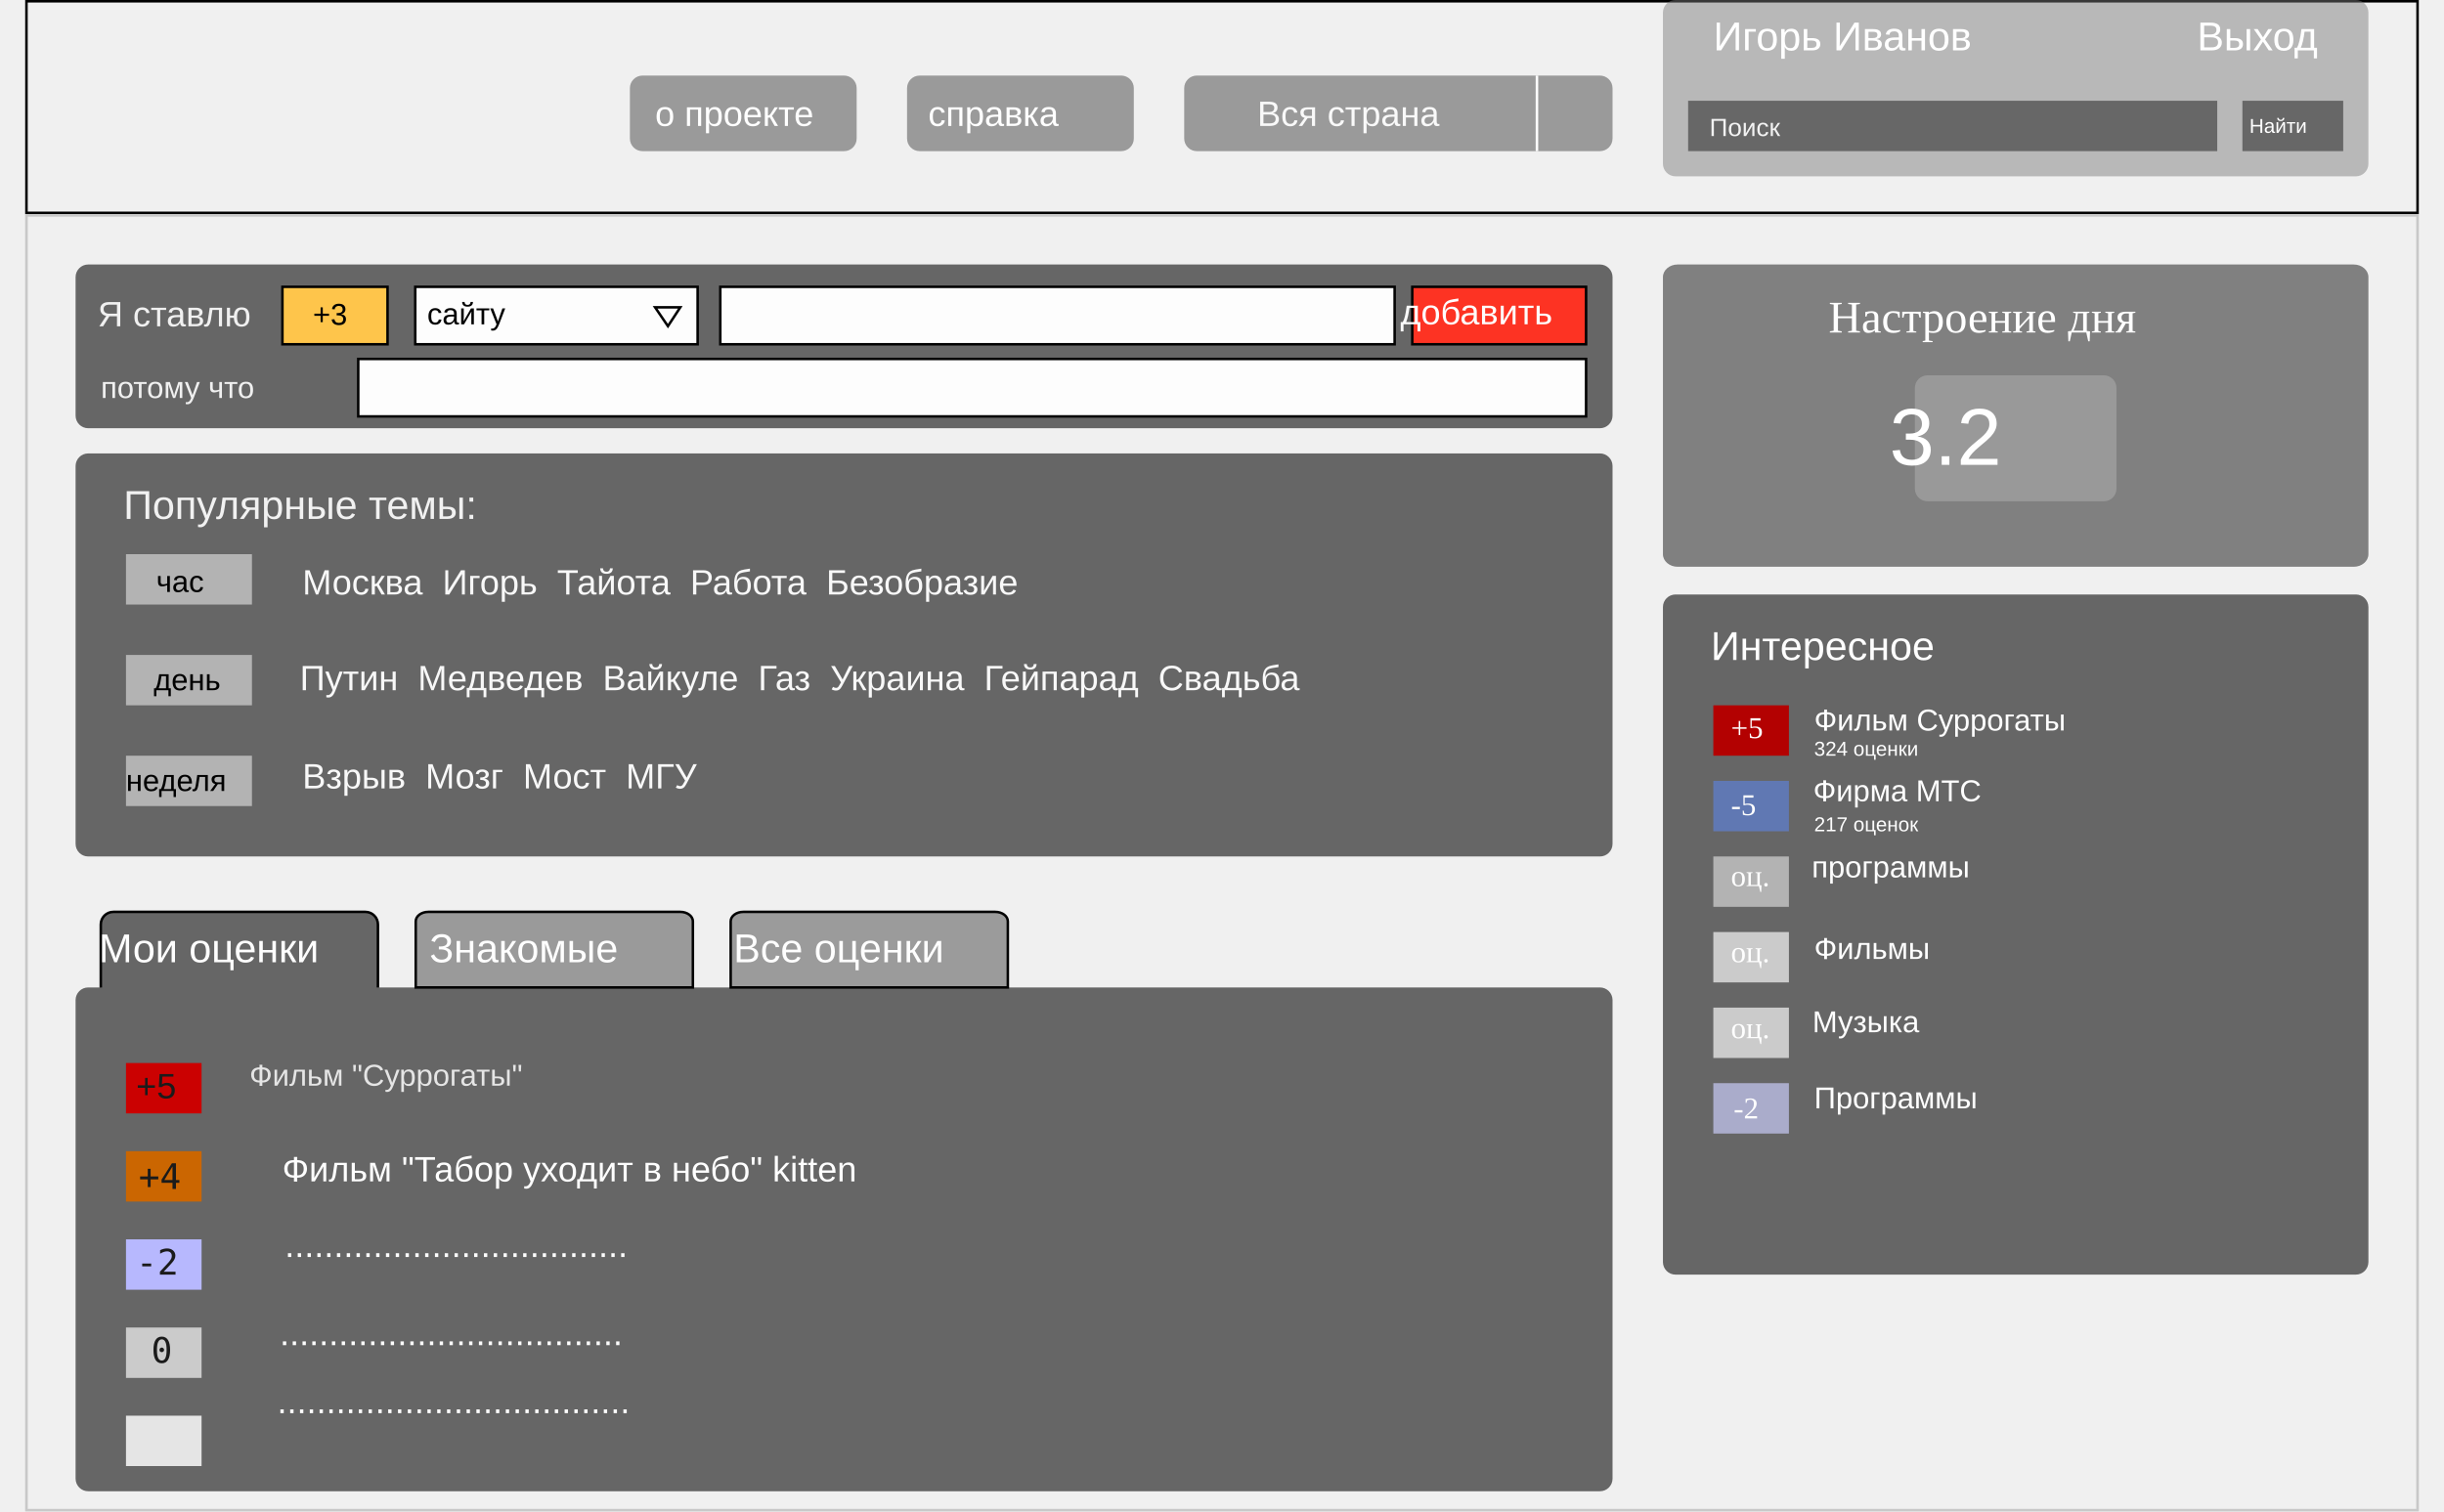
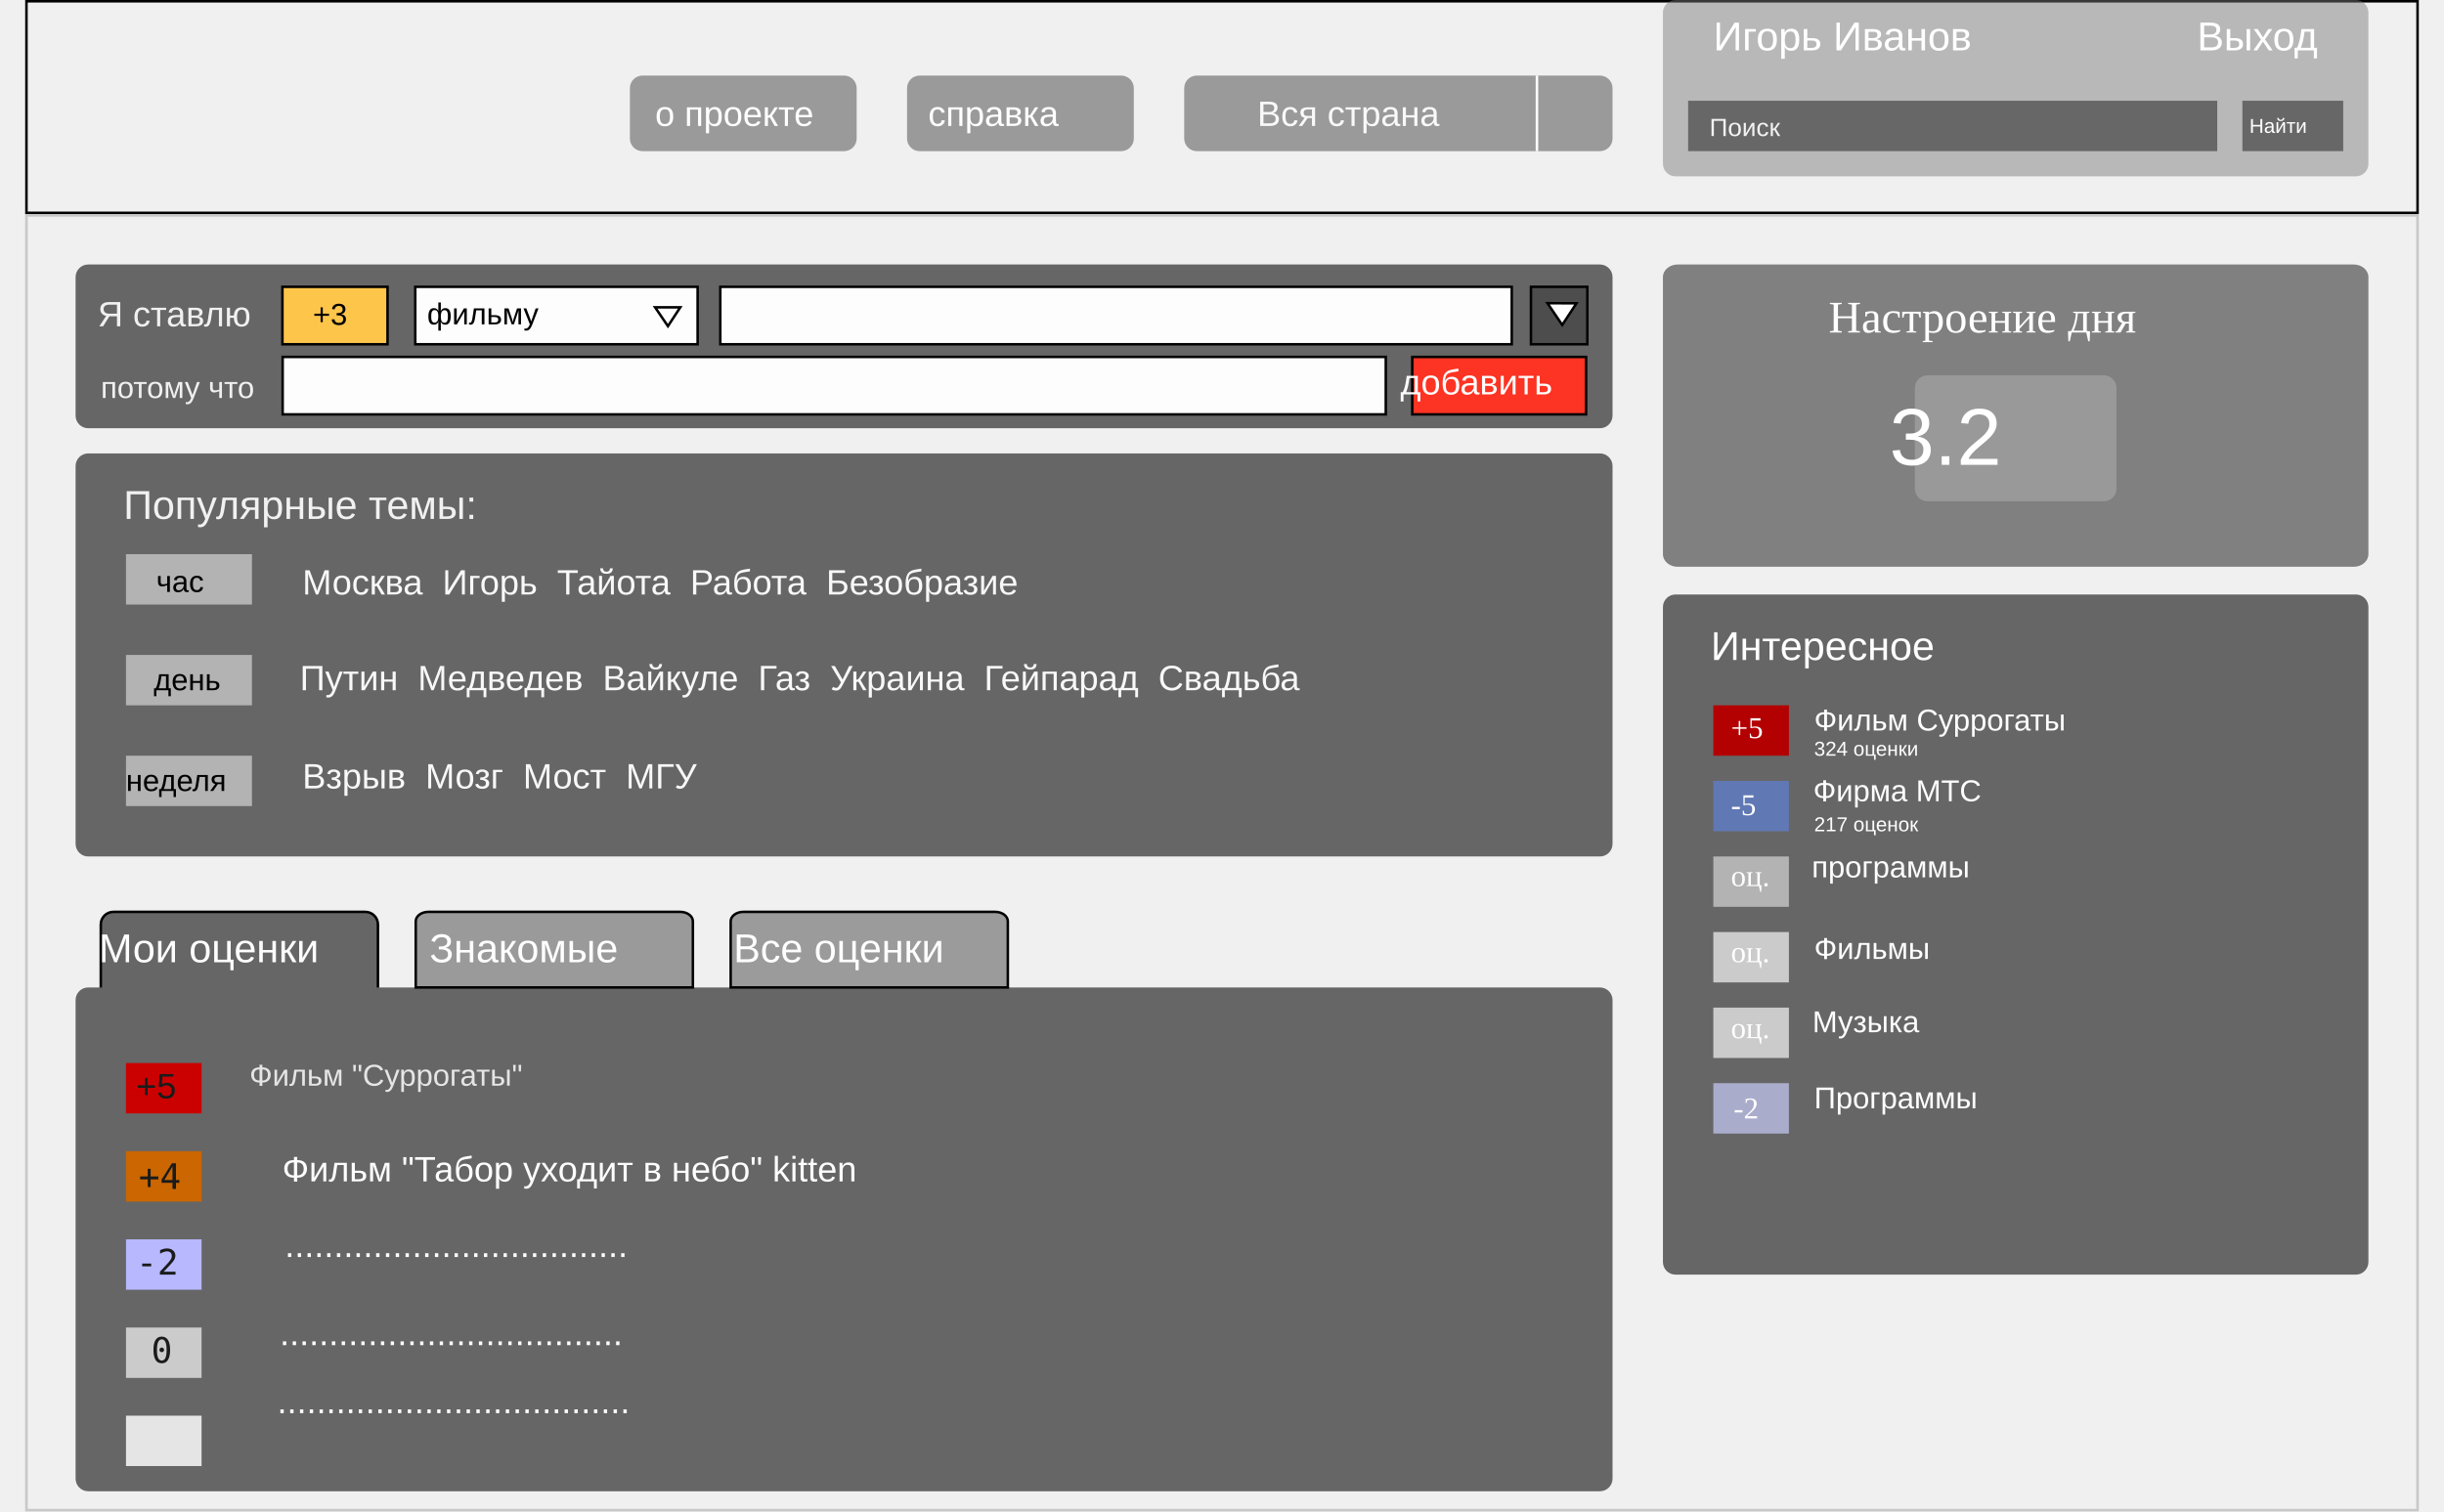
- <svg xmlns="http://www.w3.org/2000/svg" width="970" height="600" id="svg2" version="1.1" style="display:inline">
+ <svg xmlns="http://www.w3.org/2000/svg" xmlns:xlink="http://www.w3.org/1999/xlink" width="970" height="600" id="svg2" version="1.1" style="display:inline">
  <defs id="defs4">
-     </defs>
+     <linearGradient id="linearGradient3118">
+       <stop style="stop-color:#9c0000;stop-opacity:1;" offset="0" id="stop3120" />
+       <stop style="stop-color:#007200;stop-opacity:1;" offset="1" id="stop3122" />
+     </linearGradient>
+     <linearGradient xlink:href="#linearGradient3118" id="linearGradient3124" x1="-590" y1="210" x2="-630" y2="170" gradientUnits="userSpaceOnUse" />
+     <linearGradient xlink:href="#linearGradient3118-0" id="linearGradient3124-6" x1="-590" y1="210" x2="-630" y2="170" gradientUnits="userSpaceOnUse" />
+     <linearGradient id="linearGradient3118-0">
+       <stop style="stop-color:#9c0000;stop-opacity:1;" offset="0" id="stop3120-4" />
+       <stop style="stop-color:#007200;stop-opacity:1;" offset="1" id="stop3122-5" />
+     </linearGradient>
+     <linearGradient xlink:href="#linearGradient3118-08" id="linearGradient3124-8" x1="-590" y1="210" x2="-630" y2="170" gradientUnits="userSpaceOnUse" />
+     <linearGradient id="linearGradient3118-08">
+       <stop style="stop-color:#9c0000;stop-opacity:1;" offset="0" id="stop3120-9" />
+       <stop style="stop-color:#007200;stop-opacity:1;" offset="1" id="stop3122-7" />
+     </linearGradient>
+   </defs>
  <g id="layer1" transform="translate(0,-452.3622)" style="display:inline">
    <flowRoot xml:space="preserve" id="flowRoot2840" style="font-size:40px;font-style:normal;font-weight:normal;text-align:center;line-height:100%;writing-mode:lr-tb;text-anchor:middle;fill:#000000;fill-opacity:1;stroke:none;font-family:Bitstream Vera Sans" transform="translate(-42.15625,436.7644)">
      <flowRegion id="flowRegion2842">
        <rect id="rect2844" width="250" height="100" x="0" y="0" style="text-align:center;line-height:100%;writing-mode:lr-tb;text-anchor:middle" ry="1.193" rx="2.3841858e-06" />
      </flowRegion>
      <flowPara id="flowPara2846" />
      <flowPara id="flowPara2848">LOGO</flowPara>
    </flowRoot>
    <rect style="fill:none;stroke:#000000;stroke-width:0.999;stroke-linecap:butt;stroke-linejoin:miter;stroke-miterlimit:4;stroke-opacity:1;stroke-dasharray:none" id="rect3952" width="949.001" height="84.001" x="10.499" y="452.862" />
    <rect style="fill:none;stroke:#c8c8c8;stroke-width:1.01;stroke-miterlimit:4;stroke-opacity:1;stroke-dasharray:none" id="rect4757" width="948.99" height="513.99" x="10.505" y="537.867" />
  </g>
  <g id="layer2" style="display:inline">
    <rect style="fill:#666666;display:inline" id="rect3410" width="280" height="270" x="660" y="236" ry="5" rx="5" />
    <g style="display:inline" id="g3851" transform="translate(0,-75)">
      <rect ry="5" rx="5.833" y="180" x="660" height="120" width="280" id="rect4943" style="fill:#808080;fill-opacity:1;stroke:none" />
      <rect ry="5" rx="5" y="224" x="760" height="50" width="80" id="rect4957" style="fill:#999999;fill-opacity:1;stroke:none" />
      <text id="text4959" y="259.544" x="800.164" style="font-size:32px;text-align:center;text-anchor:middle;fill:#ffffff;fill-opacity:1;stroke:none" xml:space="preserve">
        <tspan style="font-style:normal;font-variant:normal;font-weight:normal;font-stretch:normal;text-align:center;text-anchor:middle;font-family:Liberation Sans;-inkscape-font-specification:Liberation Sans" y="259.544" x="800.164" id="tspan4961">3.2</tspan>
      </text>
      <text id="text4963" y="207" x="802.538" style="font-size:18px;text-align:center;text-anchor:middle;fill:#ffffff;fill-opacity:1;stroke:none" xml:space="preserve">
        <tspan y="207" x="802.538" id="tspan4965">Настроение дня</tspan>
      </text>
    </g>
    <rect style="fill:#666666;display:inline" id="rect3506" width="610" height="160" x="30" y="180" rx="5" ry="5" />
    <path style="fill:#666666;fill-opacity:1;stroke:#000000;stroke-width:1;stroke-opacity:1" d="m 45,362 100,0 c 2.77,0 5,2.23 5,5 l 0,35 -110,0 0,-35 c 0,-2.77 2.23,-5 5,-5 z" id="rect2971" />
    <rect style="fill:#666666;display:inline" id="rect3508" width="610" height="200" x="30" y="392" rx="5" ry="5" />
    <rect style="fill:#666666;display:inline" id="rect3506-3" width="610" height="65" x="30" y="105" rx="5" ry="5" />
+     <rect style="fill:#666666;display:inline" id="rect3506-3-8" width="610" height="188" x="-655" y="111.5" rx="5" ry="5" />
+     <text xml:space="preserve" style="font-size:14px;font-style:normal;font-variant:normal;font-weight:normal;font-stretch:normal;text-align:start;line-height:125%;writing-mode:lr-tb;text-anchor:start;opacity:0.99;fill:#f2f2f2;fill-opacity:1;stroke:none;display:inline;font-family:Liberation Sans;-inkscape-font-specification:Liberation Sans" x="-646.234" y="136.043" id="text4344-2-5">
+       <tspan id="tspan4346-0-84" x="-646.234" y="136.043">Я ставлю</tspan>
+     </text>
+     <rect style="opacity:0.99;fill:#ffc64b;fill-opacity:1;stroke:#000000;stroke-width:1;stroke-opacity:1;display:inline" id="rect4300-37" width="41.719" height="22.804" x="-572.91" y="120.364" />
+     <text xml:space="preserve" style="font-size:12px;font-style:normal;font-variant:normal;font-weight:normal;font-stretch:normal;text-align:start;line-height:100%;writing-mode:lr-tb;text-anchor:start;opacity:0.99;fill:#000000;fill-opacity:1;stroke:none;display:inline;font-family:Liberation Sans;-inkscape-font-specification:Liberation Sans" x="-560.833" y="135.446" id="text4302-1">
+       <tspan id="tspan4304-3" x="-560.833" y="135.446">+3</tspan>
+     </text>
+     <rect style="opacity:0.99;fill:#ffffff;fill-opacity:1;stroke:#000000;stroke-width:1;stroke-opacity:1;display:inline" id="rect4300-3-8" width="112.072" height="22.804" x="-520.19" y="120.364" />
+     <text xml:space="preserve" style="font-size:12px;font-style:normal;font-variant:normal;font-weight:normal;font-stretch:normal;text-align:start;line-height:100%;writing-mode:lr-tb;text-anchor:start;opacity:0.99;fill:#000000;fill-opacity:1;stroke:none;display:inline;font-family:Liberation Sans;-inkscape-font-specification:Liberation Sans" x="-515.472" y="135.274" id="text4302-6-0">
+       <tspan id="tspan4304-9-9" x="-515.472" y="135.274">фильму</tspan>
+     </text>
+     <path style="opacity:0.99;fill:none;stroke:#000000;stroke-width:1px;stroke-linecap:butt;stroke-linejoin:miter;stroke-opacity:1;display:inline" d="m -425,128.5 10,0 -4.906,7.481 L -425,128.5 z" id="path4364-7" />
+     <rect style="opacity:0.99;fill:#ffffff;fill-opacity:1;stroke:#000000;stroke-width:1;stroke-opacity:1;display:inline" id="rect4300-3-2-9" width="314.118" height="22.804" x="-399.118" y="120.364" />
+     <text xml:space="preserve" style="font-size:12px;font-style:normal;font-variant:normal;font-weight:normal;font-stretch:normal;text-align:start;line-height:125%;writing-mode:lr-tb;text-anchor:start;opacity:0.99;fill:#f2f2f2;fill-opacity:1;stroke:none;display:inline;font-family:Liberation Sans;-inkscape-font-specification:Liberation Sans" x="-645" y="284.5" id="text4344-2-4-9">
+       <tspan id="tspan4346-0-8-3" x="-645" y="284.5">потому что</tspan>
+     </text>
+     <rect style="opacity:0.99;fill:#ffffff;fill-opacity:1;stroke:#000000;stroke-width:1;stroke-opacity:1;display:inline" id="rect4300-3-2-8-2" width="437.818" height="22.804" x="-572.818" y="268.196" />
+     <rect style="opacity:0.99;fill:#ff3121;fill-opacity:1;stroke:#000000;stroke-width:1;stroke-opacity:1;display:inline" id="rect4300-4-4" width="68.982" height="22.804" x="-124.482" y="268.196" />
+     <text xml:space="preserve" style="font-size:14px;font-style:normal;font-variant:normal;font-weight:normal;font-stretch:normal;text-align:center;text-anchor:middle;opacity:0.99;fill:#ffffff;fill-opacity:1;stroke:none;display:inline;font-family:Liberation Sans;-inkscape-font-specification:Liberation Sans" x="-89.284" y="283.079" id="text3498-5-3">
+       <tspan id="tspan3500-1-7" x="-89.284" y="283.079">добавить</tspan>
+     </text>
+     <rect style="opacity:0.99;fill:#4d4d4d;stroke:#000000;stroke-width:1;display:inline" id="rect3496-0-1" width="22.375" height="22.804" x="-77.375" y="120.364" />
+     <text xml:space="preserve" style="font-size:14px;font-style:normal;font-variant:normal;font-weight:normal;font-stretch:normal;text-align:start;line-height:125%;writing-mode:lr-tb;text-anchor:start;fill:#00ffff;fill-opacity:1;stroke:none;font-family:Liberation Sans;-inkscape-font-specification:Liberation Sans" x="-357.099" y="243.496" id="text3292">
+       <tspan id="tspan3294" x="-357.099" y="243.496">Больше</tspan>
+     </text>
+     <path style="fill:#00ffff;stroke:#00ffff;stroke-width:1px;stroke-linecap:butt;stroke-linejoin:miter;stroke-opacity:1" d="m -360,245.636 60,0" id="path3296" />
  </g>
  <g id="layer3" style="display:inline;opacity:0.99">
    <g id="g3074-8" transform="translate(-17.03125,-99)">
      <rect ry="5" rx="5" y="99" x="677.031" height="70" width="280" id="rect4827-7" style="fill:#787878;fill-opacity:0.47;stroke:none" />
      <text xml:space="preserve" style="font-size:12px;font-style:italic;font-variant:normal;font-weight:bold;font-stretch:normal;text-align:start;line-height:125%;writing-mode:lr-tb;text-anchor:start;fill:#ffffff;fill-opacity:1;stroke:none;font-family:Liberation Sans;-inkscape-font-specification:Liberation Sans" x="675.287" y="20.88" id="text4220" transform="translate(17.03125,99)">
        <tspan id="tspan4222" x="675.287" y="20.88" />
      </text>
      <text xml:space="preserve" style="font-size:16px;font-style:italic;font-variant:normal;font-weight:bold;font-stretch:normal;text-align:start;line-height:100%;writing-mode:lr-tb;text-anchor:start;fill:#ffffff;fill-opacity:1;stroke:none;font-family:Liberation Sans;-inkscape-font-specification:Liberation Sans" x="697.031" y="119" id="text4224">
        <tspan id="tspan4226" x="697.031" y="119" style="font-size:16px;font-style:normal;font-variant:normal;font-weight:normal;font-stretch:normal;text-align:start;line-height:100%;writing-mode:lr-tb;text-anchor:start;font-family:Liberation Sans;-inkscape-font-specification:Liberation Sans">Игорь Иванов</tspan>
      </text>
      <text xml:space="preserve" style="font-size:16px;font-style:italic;font-variant:normal;font-weight:bold;font-stretch:normal;text-align:start;line-height:100%;writing-mode:lr-tb;text-anchor:start;fill:#ffffff;fill-opacity:1;stroke:none;display:inline;font-family:Liberation Sans;-inkscape-font-specification:Liberation Sans" x="889.031" y="119" id="text4224-4">
        <tspan id="tspan4226-6" x="889.031" y="119" style="font-size:16px;font-style:normal;font-variant:normal;font-weight:normal;font-stretch:normal;text-align:start;line-height:100%;writing-mode:lr-tb;text-anchor:start;font-family:Liberation Sans;-inkscape-font-specification:Liberation Sans">Выход</tspan>
      </text>
    </g>
    <rect style="fill:#b30000;fill-opacity:1" id="rect3380" width="30" height="20" x="680" y="280" />
    <text xml:space="preserve" style="font-size:16px;font-style:normal;font-variant:normal;font-weight:normal;font-stretch:normal;fill:#ffffff;fill-opacity:1;stroke:none;font-family:Liberation Sans;-inkscape-font-specification:Liberation Sans" x="679" y="262" id="text3398">
      <tspan id="tspan3400" x="679" y="262">Интересное</tspan>
    </text>
    <rect style="fill:#6078b3;fill-opacity:1" id="rect3402" width="30" height="20" x="680" y="310" />
    <rect style="fill:#b3b3b3" id="rect3404" width="30" height="20" x="680" y="340" />
    <text xml:space="preserve" style="font-size:12px;fill:#ffffff;fill-opacity:1;stroke:none" x="687" y="293" id="text3412">
      <tspan id="tspan3414" x="687" y="293">+5</tspan>
    </text>
    <text xml:space="preserve" style="font-size:12px;fill:#ffffff;fill-opacity:1;stroke:none" x="686.977" y="323.59" id="text3416">
      <tspan id="tspan3418" x="686.977" y="323.59">-5</tspan>
    </text>
    <text xml:space="preserve" style="font-size:12px;fill:#ffffff;fill-opacity:1;stroke:none" x="686.977" y="351.775" id="text3420">
      <tspan id="tspan3422" x="686.977" y="351.775">оц.</tspan>
    </text>
    <text xml:space="preserve" style="font-size:12px;font-style:normal;font-variant:normal;font-weight:normal;font-stretch:normal;fill:#ffffff;fill-opacity:1;stroke:none;font-family:Liberation Sans;-inkscape-font-specification:Liberation Sans" x="720" y="290" id="text3424">
      <tspan x="720" y="290" id="tspan4000">Фильм Суррогаты</tspan>
    </text>
    <text xml:space="preserve" style="font-size:12px;font-style:normal;font-variant:normal;font-weight:normal;font-stretch:normal;fill:#ffffff;fill-opacity:1;stroke:none;font-family:Liberation Sans;-inkscape-font-specification:Liberation Sans" x="719.637" y="318.069" id="text3428">
      <tspan id="tspan3430" x="719.637" y="318.069">Фирма МТС</tspan>
    </text>
    <text xml:space="preserve" style="font-size:12px;font-style:normal;font-variant:normal;font-weight:normal;font-stretch:normal;fill:#ffffff;fill-opacity:1;stroke:none;font-family:Liberation Sans;-inkscape-font-specification:Liberation Sans" x="719.062" y="348.3" id="text3432">
      <tspan id="tspan3434" x="719.062" y="348.3">программы</tspan>
    </text>
    <rect style="fill:#cccccc" id="rect3462" width="30" height="20" x="680" y="370" />
    <rect style="fill:#cccccc" id="rect3464" width="30" height="20" x="680" y="400" />
    <rect style="fill:#aaaccc;fill-opacity:1" id="rect3466" width="30" height="20" x="680" y="430" />
    <text xml:space="preserve" style="font-size:12px;fill:#ffffff;fill-opacity:1;stroke:none" x="686.977" y="381.959" id="text3468">
      <tspan id="tspan3470" x="686.977" y="381.959">оц.</tspan>
    </text>
    <text xml:space="preserve" style="font-size:12px;fill:#ffffff;fill-opacity:1;stroke:none" x="686.977" y="412.143" id="text3472">
      <tspan id="tspan3474" x="686.977" y="412.143">оц.</tspan>
    </text>
    <text xml:space="preserve" style="font-size:12px;fill:#ffffff;fill-opacity:1;stroke:none" x="688.027" y="444" id="text3476">
      <tspan id="tspan3478" x="688.027" y="444">-2</tspan>
    </text>
    <text xml:space="preserve" style="font-size:12px;font-style:normal;font-variant:normal;font-weight:normal;font-stretch:normal;fill:#ffffff;fill-opacity:1;stroke:none;font-family:Liberation Sans;-inkscape-font-specification:Liberation Sans" x="720" y="380.693" id="text3480">
      <tspan id="tspan3482" x="720" y="380.693">Фильмы</tspan>
    </text>
    <text xml:space="preserve" style="font-size:12px;font-style:normal;font-variant:normal;font-weight:normal;font-stretch:normal;fill:#ffffff;fill-opacity:1;stroke:none;font-family:Liberation Sans;-inkscape-font-specification:Liberation Sans" x="719.314" y="409.769" id="text3484">
      <tspan id="tspan3486" x="719.314" y="409.769">Музыка</tspan>
    </text>
    <text xml:space="preserve" style="font-size:12px;font-style:normal;font-variant:normal;font-weight:normal;font-stretch:normal;fill:#ffffff;fill-opacity:1;stroke:none;font-family:Liberation Sans;-inkscape-font-specification:Liberation Sans" x="720" y="440" id="text3488">
      <tspan id="tspan3490" x="720" y="440">Программы</tspan>
    </text>
    <rect style="fill:#666666" id="rect3496" width="40" height="20" x="890" y="40" />
    <text xml:space="preserve" style="font-size:8px;font-style:normal;font-variant:normal;font-weight:normal;font-stretch:normal;text-align:center;text-anchor:middle;fill:#ffffff;fill-opacity:1;stroke:none;font-family:Liberation Sans;-inkscape-font-specification:Liberation Sans" x="909.716" y="52.748" id="text3498">
      <tspan id="tspan3500" x="909.716" y="52.748">Найти</tspan>
    </text>
    <g id="g4487" transform="matrix(1.75,0,0,1,600,-150)">
      <rect y="190" x="40" height="20" width="120" id="rect3494" style="fill:#666666" />
      <text id="text3502" y="156.289" x="58.508" style="font-size:7.559px;font-style:normal;font-variant:normal;font-weight:normal;font-stretch:normal;text-align:start;line-height:125%;writing-mode:lr-tb;text-anchor:start;fill:#f2f2f2;stroke:none;font-family:Liberation Sans;-inkscape-font-specification:Liberation Sans" xml:space="preserve" transform="scale(0.7661206,1.305278)">
        <tspan y="156.289" x="58.508" id="tspan3504">Поиск</tspan>
      </text>
    </g>
    <text xml:space="preserve" style="font-size:12px;fill:#ffffff;fill-opacity:1;stroke:none" x="66" y="215" id="text4282">
      <tspan id="tspan4284" x="66" y="215" />
    </text>
    <text xml:space="preserve" style="font-size:16px;font-style:normal;font-variant:normal;font-weight:normal;font-stretch:normal;text-align:center;line-height:125%;writing-mode:lr-tb;text-anchor:middle;fill:#ffffff;fill-opacity:1;stroke:none;font-family:Liberation Sans;-inkscape-font-specification:Liberation Sans" x="94" y="382" id="text4286">
      <tspan id="tspan4288" x="94" y="382">Мои оценки</tspan>
    </text>
    <rect style="fill:#cc0000;fill-opacity:1;stroke:none" id="rect4290" width="30" height="20" x="50" y="422" />
    <rect style="fill:#cc6600;fill-opacity:1;stroke:none" id="rect4292" width="30" height="20" x="50" y="457" />
    <rect style="fill:#b7b8ff;fill-opacity:1;stroke:none" id="rect4294" width="30" height="20" x="50" y="492" />
    <rect style="fill:#cccccc;fill-opacity:1;stroke:none" id="rect4296" width="30" height="20" x="50" y="527" />
    <rect style="fill:#e6e6e6;fill-opacity:1;stroke:none" id="rect4298" width="30" height="20" x="50" y="562" />
    <text xml:space="preserve" style="font-size:12px;font-style:normal;font-variant:normal;font-weight:normal;font-stretch:normal;text-align:start;line-height:125%;writing-mode:lr-tb;text-anchor:start;fill:#e6e6e6;fill-opacity:1;stroke:none;font-family:Liberation Sans;-inkscape-font-specification:Liberation Sans" x="99" y="431" id="text4300">
      <tspan x="99" y="431" id="tspan3940">Фильм "Суррогаты"</tspan>
    </text>
    <text xml:space="preserve" style="font-size:14px;font-style:normal;font-variant:normal;font-weight:normal;font-stretch:normal;text-align:start;line-height:125%;writing-mode:lr-tb;text-anchor:start;fill:#1a1a1a;fill-opacity:1;stroke:none;font-family:Liberation Sans;-inkscape-font-specification:Liberation Sans" x="60" y="429" id="text4304">
      <tspan id="tspan4306" x="60" y="429" />
    </text>
    <text xml:space="preserve" style="font-size:14px;font-style:normal;font-variant:normal;font-weight:normal;font-stretch:normal;text-align:start;line-height:125%;writing-mode:lr-tb;text-anchor:start;fill:#1a1a1a;fill-opacity:1;stroke:none;font-family:Liberation Sans;-inkscape-font-specification:Liberation Sans" x="54" y="436" id="text4308">
      <tspan id="tspan4310" x="54" y="436">+5</tspan>
    </text>
    <text xml:space="preserve" style="font-size:14px;font-style:normal;font-variant:normal;font-weight:normal;font-stretch:normal;text-align:start;line-height:125%;writing-mode:lr-tb;text-anchor:start;fill:#1a1a1a;fill-opacity:1;stroke:none;font-family:Monospace;-inkscape-font-specification:Monospace" x="55" y="472" id="text4312">
      <tspan id="tspan4314" x="55" y="472">+4</tspan>
    </text>
    <text xml:space="preserve" style="font-size:14px;font-style:normal;font-variant:normal;font-weight:normal;font-stretch:normal;text-align:start;line-height:125%;writing-mode:lr-tb;text-anchor:start;fill:#ffffff;fill-opacity:1;stroke:none;font-family:Liberation Sans;-inkscape-font-specification:Liberation Sans" x="112" y="469" id="text4316">
      <tspan id="tspan4318" x="112" y="469">Фильм "Табор уходит в небо" kitten</tspan>
    </text>
    <text xml:space="preserve" style="font-size:14px;font-style:normal;font-variant:normal;font-weight:normal;font-stretch:normal;text-align:start;line-height:125%;writing-mode:lr-tb;text-anchor:start;fill:#ffffff;fill-opacity:1;stroke:none;font-family:Liberation Sans;-inkscape-font-specification:Liberation Sans" x="113" y="499" id="text4328">
      <tspan id="tspan4330" x="113" y="499">...................................</tspan>
    </text>
    <text xml:space="preserve" style="font-size:14px;font-style:normal;font-variant:normal;font-weight:normal;font-stretch:normal;text-align:start;line-height:125%;writing-mode:lr-tb;text-anchor:start;fill:#ffffff;fill-opacity:1;stroke:none;font-family:Liberation Sans;-inkscape-font-specification:Liberation Sans" x="111" y="534" id="text4332">
      <tspan id="tspan4334" x="111" y="534">...................................</tspan>
    </text>
    <text xml:space="preserve" style="font-size:14px;font-style:normal;font-variant:normal;font-weight:normal;font-stretch:normal;text-align:start;line-height:125%;writing-mode:lr-tb;text-anchor:start;fill:#ffffff;fill-opacity:1;stroke:none;font-family:Liberation Sans;-inkscape-font-specification:Liberation Sans" x="110" y="561" id="text4336">
      <tspan id="tspan4338" x="110" y="561">....................................</tspan>
    </text>
    <text xml:space="preserve" style="font-size:14px;font-style:normal;font-variant:normal;font-weight:normal;font-stretch:normal;text-align:start;line-height:125%;writing-mode:lr-tb;text-anchor:start;fill:#ffffff;fill-opacity:1;stroke:none;font-family:Liberation Sans;-inkscape-font-specification:Liberation Sans" x="73" y="200" id="text4340">
      <tspan id="tspan4342" x="73" y="200" />
    </text>
    <text xml:space="preserve" style="font-size:16px;font-style:normal;font-variant:normal;font-weight:normal;font-stretch:normal;text-align:start;line-height:125%;writing-mode:lr-tb;text-anchor:start;fill:#f2f2f2;fill-opacity:1;stroke:none;font-family:Liberation Sans;-inkscape-font-specification:Liberation Sans" x="49" y="206" id="text4344">
      <tspan id="tspan4346" x="49" y="206">Популярные темы:</tspan>
    </text>
    <rect style="fill:#b3b3b3;fill-opacity:1;stroke:none" id="rect4348" width="50" height="20" x="50" y="220" />
    <rect style="fill:#b3b3b3;fill-opacity:1;stroke:none" id="rect4350" width="50" height="20" x="50" y="260" />
    <rect style="fill:#b3b3b3;fill-opacity:1;stroke:none" id="rect4352" width="50" height="20" x="50" y="300" />
    <text xml:space="preserve" style="font-size:12px;font-style:normal;font-variant:normal;font-weight:normal;font-stretch:normal;text-align:start;line-height:125%;writing-mode:lr-tb;text-anchor:start;fill:#000000;fill-opacity:1;stroke:none;font-family:Liberation Sans;-inkscape-font-specification:Liberation Sans" x="62" y="235" id="text4354">
      <tspan id="tspan4356" x="62" y="235">час</tspan>
    </text>
    <text xml:space="preserve" style="font-size:12px;font-style:normal;font-variant:normal;font-weight:normal;font-stretch:normal;text-align:start;line-height:125%;writing-mode:lr-tb;text-anchor:start;fill:#000000;fill-opacity:1;stroke:none;font-family:Liberation Sans;-inkscape-font-specification:Liberation Sans" x="67" y="269" id="text4358">
      <tspan id="tspan4360" x="67" y="269" />
    </text>
    <text xml:space="preserve" style="font-size:12px;font-style:normal;font-variant:normal;font-weight:normal;font-stretch:normal;text-align:start;line-height:125%;writing-mode:lr-tb;text-anchor:start;fill:#000000;fill-opacity:1;stroke:none;font-family:Liberation Sans;-inkscape-font-specification:Liberation Sans" x="61" y="274" id="text4362">
      <tspan id="tspan4364" x="61" y="274">день</tspan>
    </text>
    <text xml:space="preserve" style="font-size:12px;font-style:normal;font-variant:normal;font-weight:normal;font-stretch:normal;text-align:start;line-height:125%;writing-mode:lr-tb;text-anchor:start;fill:#000000;fill-opacity:1;stroke:none;font-family:Liberation Sans;-inkscape-font-specification:Liberation Sans" x="60" y="311" id="text4366">
      <tspan id="tspan4368" x="60" y="311" />
    </text>
    <text xml:space="preserve" style="font-size:12px;font-style:normal;font-variant:normal;font-weight:normal;font-stretch:normal;text-align:start;line-height:125%;writing-mode:lr-tb;text-anchor:start;fill:#000000;fill-opacity:1;stroke:none;font-family:Liberation Sans;-inkscape-font-specification:Liberation Sans" x="50" y="314" id="text4370">
      <tspan id="tspan4372" x="50" y="314">неделя</tspan>
    </text>
    <text xml:space="preserve" style="font-size:14px;font-style:normal;font-variant:normal;font-weight:normal;font-stretch:normal;text-align:start;line-height:125%;writing-mode:lr-tb;text-anchor:start;fill:#f9f9f9;fill-opacity:1;stroke:none;font-family:Liberation Sans;-inkscape-font-specification:Liberation Sans" x="119" y="274" id="text4374">
      <tspan id="tspan4376" x="119" y="274">Путин  Медведев  Вайкуле  Газ  Украина  Гейпарад  Свадьба</tspan>
    </text>
    <text xml:space="preserve" style="font-size:14px;font-style:normal;font-variant:normal;font-weight:normal;font-stretch:normal;text-align:start;line-height:125%;writing-mode:lr-tb;text-anchor:start;fill:#f9f9f9;fill-opacity:1;stroke:none;font-family:Liberation Sans;-inkscape-font-specification:Liberation Sans" x="131" y="324" id="text4378">
      <tspan id="tspan4380" x="131" y="324" />
    </text>
    <text xml:space="preserve" style="font-size:14px;font-style:normal;font-variant:normal;font-weight:normal;font-stretch:normal;text-align:start;line-height:125%;writing-mode:lr-tb;text-anchor:start;fill:#f9f9f9;fill-opacity:1;stroke:none;font-family:Liberation Sans;-inkscape-font-specification:Liberation Sans" x="133" y="314" id="text4382">
      <tspan x="133" y="314" id="tspan4386" />
    </text>
    <text xml:space="preserve" style="font-size:14px;font-style:normal;font-variant:normal;font-weight:normal;font-stretch:normal;text-align:start;line-height:125%;writing-mode:lr-tb;text-anchor:start;fill:#f9f9f9;fill-opacity:1;stroke:none;font-family:Liberation Sans;-inkscape-font-specification:Liberation Sans" x="120" y="313" id="text4390">
      <tspan id="tspan4392" x="120" y="313">Взрыв  Мозг  Мост  МГУ  </tspan>
    </text>
    <text xml:space="preserve" style="font-size:14px;font-style:normal;font-variant:normal;font-weight:normal;font-stretch:normal;text-align:start;line-height:125%;writing-mode:lr-tb;text-anchor:start;fill:#f9f9f9;fill-opacity:1;stroke:none;font-family:Liberation Sans;-inkscape-font-specification:Liberation Sans" x="120" y="236" id="text4394">
      <tspan id="tspan4396" x="120" y="236">Москва  Игорь  Тайота  Работа  Безобразие</tspan>
    </text>
    <rect style="fill:#999999;fill-opacity:1;stroke:none" id="rect4406" width="90" height="30" x="250" y="30" rx="5" ry="5" />
    <rect style="fill:#999999;fill-opacity:1;stroke:none" id="rect4408" width="170" height="30" x="470" y="30" ry="5" rx="5" />
    <text xml:space="preserve" style="font-size:14px;font-style:normal;font-variant:normal;font-weight:normal;font-stretch:normal;text-align:start;line-height:125%;writing-mode:lr-tb;text-anchor:start;fill:#ffffff;fill-opacity:1;stroke:none;font-family:Liberation Sans;-inkscape-font-specification:Liberation Sans" x="260" y="50" id="text4414">
      <tspan id="tspan4416" x="260" y="50">о проекте</tspan>
    </text>
    <text xml:space="preserve" style="font-size:14px;font-style:normal;font-variant:normal;font-weight:normal;font-stretch:normal;text-align:start;line-height:125%;writing-mode:lr-tb;text-anchor:start;fill:#f9f9f9;fill-opacity:1;stroke:none;font-family:Liberation Sans;-inkscape-font-specification:Liberation Sans" x="499" y="50" id="text4418">
      <tspan id="tspan4420" x="499" y="50">Вся страна</tspan>
    </text>
    <path style="fill:none;stroke:#ffffff;stroke-width:1px;stroke-linecap:butt;stroke-linejoin:miter;stroke-opacity:1" d="m 610,30 0,30 0,0 0,0" id="path4422" />
    <text xml:space="preserve" style="font-size:14px;font-style:normal;font-variant:normal;font-weight:normal;font-stretch:normal;text-align:start;line-height:125%;writing-mode:lr-tb;text-anchor:start;fill:#1a1a1a;fill-opacity:1;stroke:none;font-family:Monospace;-inkscape-font-specification:Monospace" x="54" y="506" id="text4312-8">
      <tspan id="tspan4314-2" x="54" y="506">-2</tspan>
    </text>
    <text xml:space="preserve" style="font-size:14px;font-style:normal;font-variant:normal;font-weight:normal;font-stretch:normal;text-align:start;line-height:125%;writing-mode:lr-tb;text-anchor:start;fill:#1a1a1a;fill-opacity:1;stroke:none;font-family:Monospace;-inkscape-font-specification:Monospace" x="60" y="541" id="text4312-8-3">
      <tspan id="tspan4314-2-2" x="60" y="541">0</tspan>
    </text>
    <rect style="fill:#999999;fill-opacity:1;stroke:none" id="rect4406-0" width="90" height="30" x="360" y="30" rx="5" ry="5" />
    <text xml:space="preserve" style="font-size:14px;font-style:normal;font-variant:normal;font-weight:normal;font-stretch:normal;text-align:center;line-height:125%;writing-mode:lr-tb;text-anchor:middle;fill:#ffffff;fill-opacity:1;stroke:none;font-family:Liberation Sans;-inkscape-font-specification:Liberation Sans" x="404" y="50" id="text4414-9">
      <tspan id="tspan4416-3" x="404" y="50">справка</tspan>
    </text>
    <text xml:space="preserve" style="font-style:normal;font-variant:normal;font-weight:normal;font-stretch:normal;fill:#ffffff;fill-opacity:1;stroke:none;font-family:Liberation Sans;-inkscape-font-specification:Liberation Sans" x="720" y="305.5" id="text4004">
      <tspan id="tspan4006" x="720" y="305.5" />
    </text>
    <text xml:space="preserve" style="font-size:8px;font-style:normal;font-variant:normal;font-weight:normal;font-stretch:normal;text-align:start;line-height:125%;writing-mode:lr-tb;text-anchor:start;fill:#ffffff;fill-opacity:1;stroke:none;font-family:Liberation Sans;-inkscape-font-specification:Liberation Sans" x="720" y="300" id="text4008">
      <tspan id="tspan4010" x="720" y="300">324 оценки</tspan>
    </text>
    <text xml:space="preserve" style="font-size:8px;font-style:normal;font-variant:normal;font-weight:normal;font-stretch:normal;text-align:start;line-height:125%;writing-mode:lr-tb;text-anchor:start;fill:#ffffff;fill-opacity:1;stroke:none;display:inline;font-family:Liberation Sans;-inkscape-font-specification:Liberation Sans" x="720" y="330" id="text4008-7">
      <tspan id="tspan4010-2" x="720" y="330">217 оценок</tspan>
    </text>
    <text xml:space="preserve" style="font-size:14;font-style:normal;font-variant:normal;font-weight:normal;font-stretch:normal;text-align:start;line-height:125%;writing-mode:lr-tb;text-anchor:start;opacity:0.99;fill:#f2f2f2;fill-opacity:1;stroke:none;display:inline;font-family:Liberation Sans;-inkscape-font-specification:Liberation Sans" x="38.766" y="129.543" id="text4344-2">
      <tspan id="tspan4346-0" x="38.766" y="129.543">Я ставлю</tspan>
    </text>
    <rect style="fill:#ffc64b;fill-opacity:1;stroke:#000000;stroke-width:1;stroke-opacity:1" id="rect4300" width="41.719" height="22.804" x="112.09" y="113.864" />
    <text xml:space="preserve" style="font-size:12px;font-style:normal;font-variant:normal;font-weight:normal;font-stretch:normal;text-align:start;line-height:100%;writing-mode:lr-tb;text-anchor:start;fill:#000000;fill-opacity:1;stroke:none;font-family:Liberation Sans;-inkscape-font-specification:Liberation Sans" x="124.167" y="128.946" id="text4302">
      <tspan id="tspan4304" x="124.167" y="128.946">+3</tspan>
    </text>
    <rect style="opacity:0.99;fill:#ffffff;fill-opacity:1;stroke:#000000;stroke-width:1;stroke-opacity:1;display:inline" id="rect4300-3" width="112.072" height="22.804" x="164.81" y="113.864" />
    <text xml:space="preserve" style="font-size:12px;font-style:normal;font-variant:normal;font-weight:normal;font-stretch:normal;text-align:start;line-height:100%;writing-mode:lr-tb;text-anchor:start;opacity:0.99;fill:#000000;fill-opacity:1;stroke:none;display:inline;font-family:Liberation Sans;-inkscape-font-specification:Liberation Sans" x="169.528" y="128.774" id="text4302-6">
-       <tspan id="tspan4304-9" x="169.528" y="128.774">сайту</tspan>
+       <tspan id="tspan4304-9" x="169.528" y="128.774">фильму</tspan>
    </text>
    <path style="fill:none;stroke:#000000;stroke-width:1px;stroke-linecap:butt;stroke-linejoin:miter;stroke-opacity:1" d="m 260,122 10,0 -4.906,7.481 L 260,122 z" id="path4364" />
-     <rect style="opacity:0.99;fill:#ffffff;fill-opacity:1;stroke:#000000;stroke-width:1;stroke-opacity:1;display:inline" id="rect4300-3-2" width="267.636" height="22.804" x="285.882" y="113.864" />
+     <rect style="opacity:0.99;fill:#ffffff;fill-opacity:1;stroke:#000000;stroke-width:1;stroke-opacity:1;display:inline" id="rect4300-3-2" width="314.118" height="22.804" x="285.882" y="113.864" />
    <text xml:space="preserve" style="font-size:12;font-style:normal;font-variant:normal;font-weight:normal;font-stretch:normal;text-align:start;line-height:125%;writing-mode:lr-tb;text-anchor:start;opacity:0.99;fill:#f2f2f2;fill-opacity:1;stroke:none;display:inline;font-family:Liberation Sans;-inkscape-font-specification:Liberation Sans" x="40" y="158" id="text4344-2-4">
      <tspan id="tspan4346-0-8" x="40" y="158">потому что</tspan>
    </text>
-     <rect style="opacity:0.99;fill:#ffffff;fill-opacity:1;stroke:#000000;stroke-width:1;stroke-opacity:1;display:inline" id="rect4300-3-2-8" width="487.318" height="22.804" x="142.182" y="142.5" />
-     <rect style="opacity:0.99;fill:#ff3121;fill-opacity:1;stroke:#000000;stroke-width:1;stroke-opacity:1;display:inline" id="rect4300-4" width="68.982" height="22.804" x="560.518" y="113.864" />
-     <text xml:space="preserve" style="font-size:14px;font-style:normal;font-variant:normal;font-weight:normal;font-stretch:normal;text-align:center;text-anchor:middle;opacity:0.99;fill:#ffffff;fill-opacity:1;stroke:none;display:inline;font-family:Liberation Sans;-inkscape-font-specification:Liberation Sans" x="595.716" y="128.748" id="text3498-5">
-       <tspan id="tspan3500-1" x="595.716" y="128.748">добавить</tspan>
+     <rect style="opacity:0.99;fill:#ffffff;fill-opacity:1;stroke:#000000;stroke-width:1;stroke-opacity:1;display:inline" id="rect4300-3-2-8" width="437.818" height="22.804" x="112.182" y="141.696" />
+     <rect style="opacity:0.99;fill:#ff3121;fill-opacity:1;stroke:#000000;stroke-width:1;stroke-opacity:1;display:inline" id="rect4300-4" width="68.982" height="22.804" x="560.518" y="141.696" />
+     <text xml:space="preserve" style="font-size:14px;font-style:normal;font-variant:normal;font-weight:normal;font-stretch:normal;text-align:center;text-anchor:middle;opacity:0.99;fill:#ffffff;fill-opacity:1;stroke:none;display:inline;font-family:Liberation Sans;-inkscape-font-specification:Liberation Sans" x="595.716" y="156.579" id="text3498-5">
+       <tspan id="tspan3500-1" x="595.716" y="156.579">добавить</tspan>
    </text>
    <path style="fill:#999999;fill-opacity:1;stroke:#000000;stroke-width:1;stroke-opacity:1;display:inline" d="m 170,362 100,0 c 2.77,0 5,1.673 5,3.75 l 0,26.25 -110,0 0,-26.25 c 0,-2.078 2.23,-3.75 5,-3.75 z" id="rect2971-7" />
    <text xml:space="preserve" style="font-size:16px;font-style:normal;font-variant:normal;font-weight:normal;font-stretch:normal;text-align:center;line-height:125%;writing-mode:lr-tb;text-anchor:middle;opacity:0.99;fill:#ffffff;fill-opacity:1;stroke:none;display:inline;font-family:Liberation Sans;-inkscape-font-specification:Liberation Sans" x="219" y="382" id="text4286-9">
      <tspan id="tspan4288-7" x="219" y="382">Знакомые</tspan>
    </text>
    <path style="opacity:0.99;fill:#999999;fill-opacity:1;stroke:#000000;stroke-width:1;stroke-opacity:1;display:inline" d="m 295,362 100,0 c 2.77,0 5,1.673 5,3.75 l 0,26.25 -110,0 0,-26.25 c 0,-2.078 2.23,-3.75 5,-3.75 z" id="rect2971-7-2" />
    <text xml:space="preserve" style="font-size:16px;font-style:normal;font-variant:normal;font-weight:normal;font-stretch:normal;text-align:center;line-height:125%;writing-mode:lr-tb;text-anchor:middle;opacity:0.99;fill:#ffffff;fill-opacity:1;stroke:none;display:inline;font-family:Liberation Sans;-inkscape-font-specification:Liberation Sans" x="344" y="382" id="text4286-9-1">
      <tspan id="tspan4288-7-3" x="344" y="382">Все оценки</tspan>
    </text>
+     <rect style="opacity:0.99;fill:#4d4d4d;stroke:#000000;stroke-width:1;display:inline" id="rect3496-0" width="22.375" height="22.804" x="607.625" y="113.864" />
+     <path style="fill:#ffffff;stroke:#000000;stroke-width:1px;stroke-linecap:butt;stroke-linejoin:miter;stroke-opacity:1" d="m 614.188,120.372 5.847,8.628 5.653,-8.596 -11.5,-0.032 z" id="path3084" />
+     <path style="opacity:0.99;fill:#ffffff;stroke:#000000;stroke-width:1px;stroke-linecap:butt;stroke-linejoin:miter;stroke-opacity:1;display:inline" d="m -71.937,136.08 5.847,-8.628 5.653,8.596 -11.5,0.032 z" id="path3084-4" />
+     <g id="g3193">
+       <rect ry="5" rx="5" y="160" x="-640" height="64" width="64" id="rect3116" style="display:inline;fill:url(#linearGradient3124);fill-opacity:1;stroke:#000000;stroke-opacity:1" />
+       <text id="text3126" y="179.844" x="-561.312" style="display:inline;font-size:14;font-style:normal;font-variant:normal;font-weight:normal;font-stretch:normal;text-align:start;line-height:125%;writing-mode:lr-tb;text-anchor:start;fill:#ffffff;fill-opacity:1;stroke:none;font-family:Liberation Sans;-inkscape-font-specification:Liberation Sans" xml:space="preserve">
+         <tspan y="179.844" x="-561.312" id="tspan3128">Бэтмен</tspan>
+       </text>
+       <text id="text3126-5" y="199.844" x="-561.312" style="display:inline;font-size:12px;font-style:normal;font-variant:normal;font-weight:normal;font-stretch:normal;text-align:start;line-height:125%;writing-mode:lr-tb;text-anchor:start;fill:#ffffff;fill-opacity:1;stroke:none;font-family:Liberation Sans;-inkscape-font-specification:Liberation Sans" xml:space="preserve">
+         <tspan y="199.844" x="-561.312" id="tspan3128-1">3245 оценок</tspan>
+       </text>
+       <text id="text4308-0" y="200" x="-610" style="font-size:24px;font-style:normal;font-variant:normal;font-weight:normal;font-stretch:normal;text-align:center;line-height:125%;writing-mode:lr-tb;text-anchor:middle;opacity:0.99;fill:#ffffff;fill-opacity:1;stroke:none;display:inline;font-family:Liberation Sans;-inkscape-font-specification:Liberation Sans" xml:space="preserve">
+         <tspan y="200" x="-610" id="tspan4310-4">+5</tspan>
+       </text>
+     </g>
+     <flowRoot xml:space="preserve" id="flowRoot3180" style="font-size:10px;font-style:normal;font-variant:normal;font-weight:normal;font-stretch:normal;text-align:start;line-height:125%;writing-mode:lr-tb;text-anchor:start;fill:#000000;fill-opacity:1;stroke:none;font-family:Liberation Sans;-inkscape-font-specification:Liberation Sans" transform="translate(23.0415,21.10113)">
+       <flowRegion id="flowRegion3182">
+         <rect id="rect3184" width="156.271" height="57.983" x="-835.8" y="151.694" style="font-size:10px;text-align:start;text-anchor:start;fill:#000000" />
+       </flowRegion>
+       <flowPara id="flowPara3186">На фоне изображение фильма</flowPara>
+     </flowRoot>
+     <g transform="translate(210,0)" style="opacity:0.99;display:inline" id="g3193-8">
+       <rect ry="5" rx="5" y="160" x="-640" height="64" width="64" id="rect3116-2" style="fill:url(#linearGradient3124-6);fill-opacity:1;stroke:#000000;stroke-opacity:1;display:inline" />
+       <text id="text3126-8" y="179.844" x="-567.312" style="font-size:14px;font-style:normal;font-variant:normal;font-weight:normal;font-stretch:normal;text-align:start;line-height:125%;writing-mode:lr-tb;text-anchor:start;fill:#ffffff;fill-opacity:1;stroke:none;display:inline;font-family:Liberation Sans;-inkscape-font-specification:Liberation Sans" xml:space="preserve">
+         <tspan y="179.844" x="-567.312" id="tspan3128-6">Пылающее зарево</tspan>
+         <tspan y="197.344" x="-567.312" id="tspan3288">Земли</tspan>
+       </text>
+       <text id="text3126-5-8" y="217.844" x="-567.312" style="font-size:12px;font-style:normal;font-variant:normal;font-weight:normal;font-stretch:normal;text-align:start;line-height:125%;writing-mode:lr-tb;text-anchor:start;fill:#ffffff;fill-opacity:1;stroke:none;display:inline;font-family:Liberation Sans;-inkscape-font-specification:Liberation Sans" xml:space="preserve">
+         <tspan y="217.844" x="-567.312" id="tspan3128-1-5">2476 оценок</tspan>
+       </text>
+       <text id="text4308-0-3" y="200" x="-610" style="font-size:24px;font-style:normal;font-variant:normal;font-weight:normal;font-stretch:normal;text-align:center;line-height:125%;writing-mode:lr-tb;text-anchor:middle;opacity:0.99;fill:#ffffff;fill-opacity:1;stroke:none;display:inline;font-family:Liberation Sans;-inkscape-font-specification:Liberation Sans" xml:space="preserve">
+         <tspan y="200" x="-610" id="tspan4310-4-4">+4</tspan>
+       </text>
+     </g>
+     <g transform="translate(410,0)" style="opacity:0.99;display:inline" id="g3193-83">
+       <rect ry="5" rx="5" y="160" x="-640" height="64" width="64" id="rect3116-9" style="fill:url(#linearGradient3124-8);fill-opacity:1;stroke:#000000;stroke-opacity:1;display:inline" />
+       <text id="text3126-7" y="179.844" x="-561.312" style="font-size:14;font-style:normal;font-variant:normal;font-weight:normal;font-stretch:normal;text-align:start;line-height:125%;writing-mode:lr-tb;text-anchor:start;fill:#ffffff;fill-opacity:1;stroke:none;display:inline;font-family:Liberation Sans;-inkscape-font-specification:Liberation Sans" xml:space="preserve">
+         <tspan y="179.844" x="-561.312" id="tspan3128-2">Покровитель </tspan>
+         <tspan y="179.844" x="-561.312" id="tspan3290">снега</tspan>
+       </text>
+       <text id="text3126-5-5" y="215.844" x="-561.312" style="font-size:12px;font-style:normal;font-variant:normal;font-weight:normal;font-stretch:normal;text-align:start;line-height:125%;writing-mode:lr-tb;text-anchor:start;fill:#ffffff;fill-opacity:1;stroke:none;display:inline;font-family:Liberation Sans;-inkscape-font-specification:Liberation Sans" xml:space="preserve">
+         <tspan y="215.844" x="-561.312" id="tspan3128-1-0">1120 оценок</tspan>
+       </text>
+       <text id="text4308-0-2" y="200" x="-610" style="font-size:24px;font-style:normal;font-variant:normal;font-weight:normal;font-stretch:normal;text-align:center;line-height:125%;writing-mode:lr-tb;text-anchor:middle;opacity:0.99;fill:#ffffff;fill-opacity:1;stroke:none;display:inline;font-family:Liberation Sans;-inkscape-font-specification:Liberation Sans" xml:space="preserve">
+         <tspan y="200" x="-610" id="tspan4310-4-48">-2</tspan>
+       </text>
+     </g>
  </g>
</svg>
